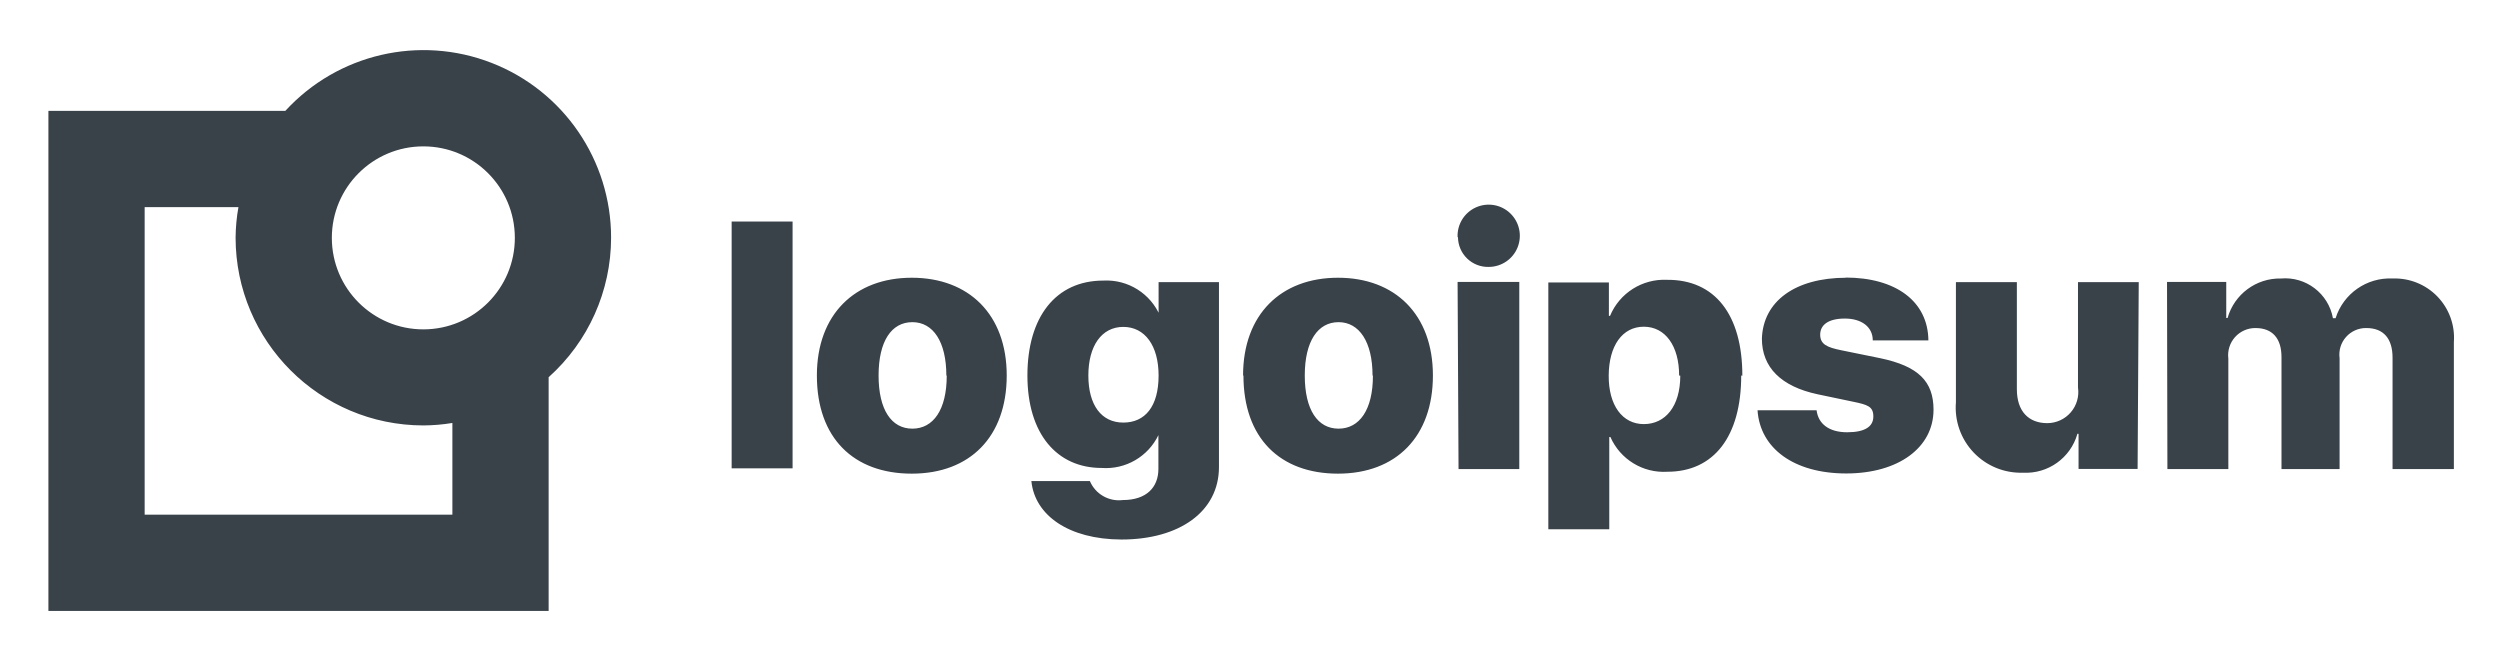
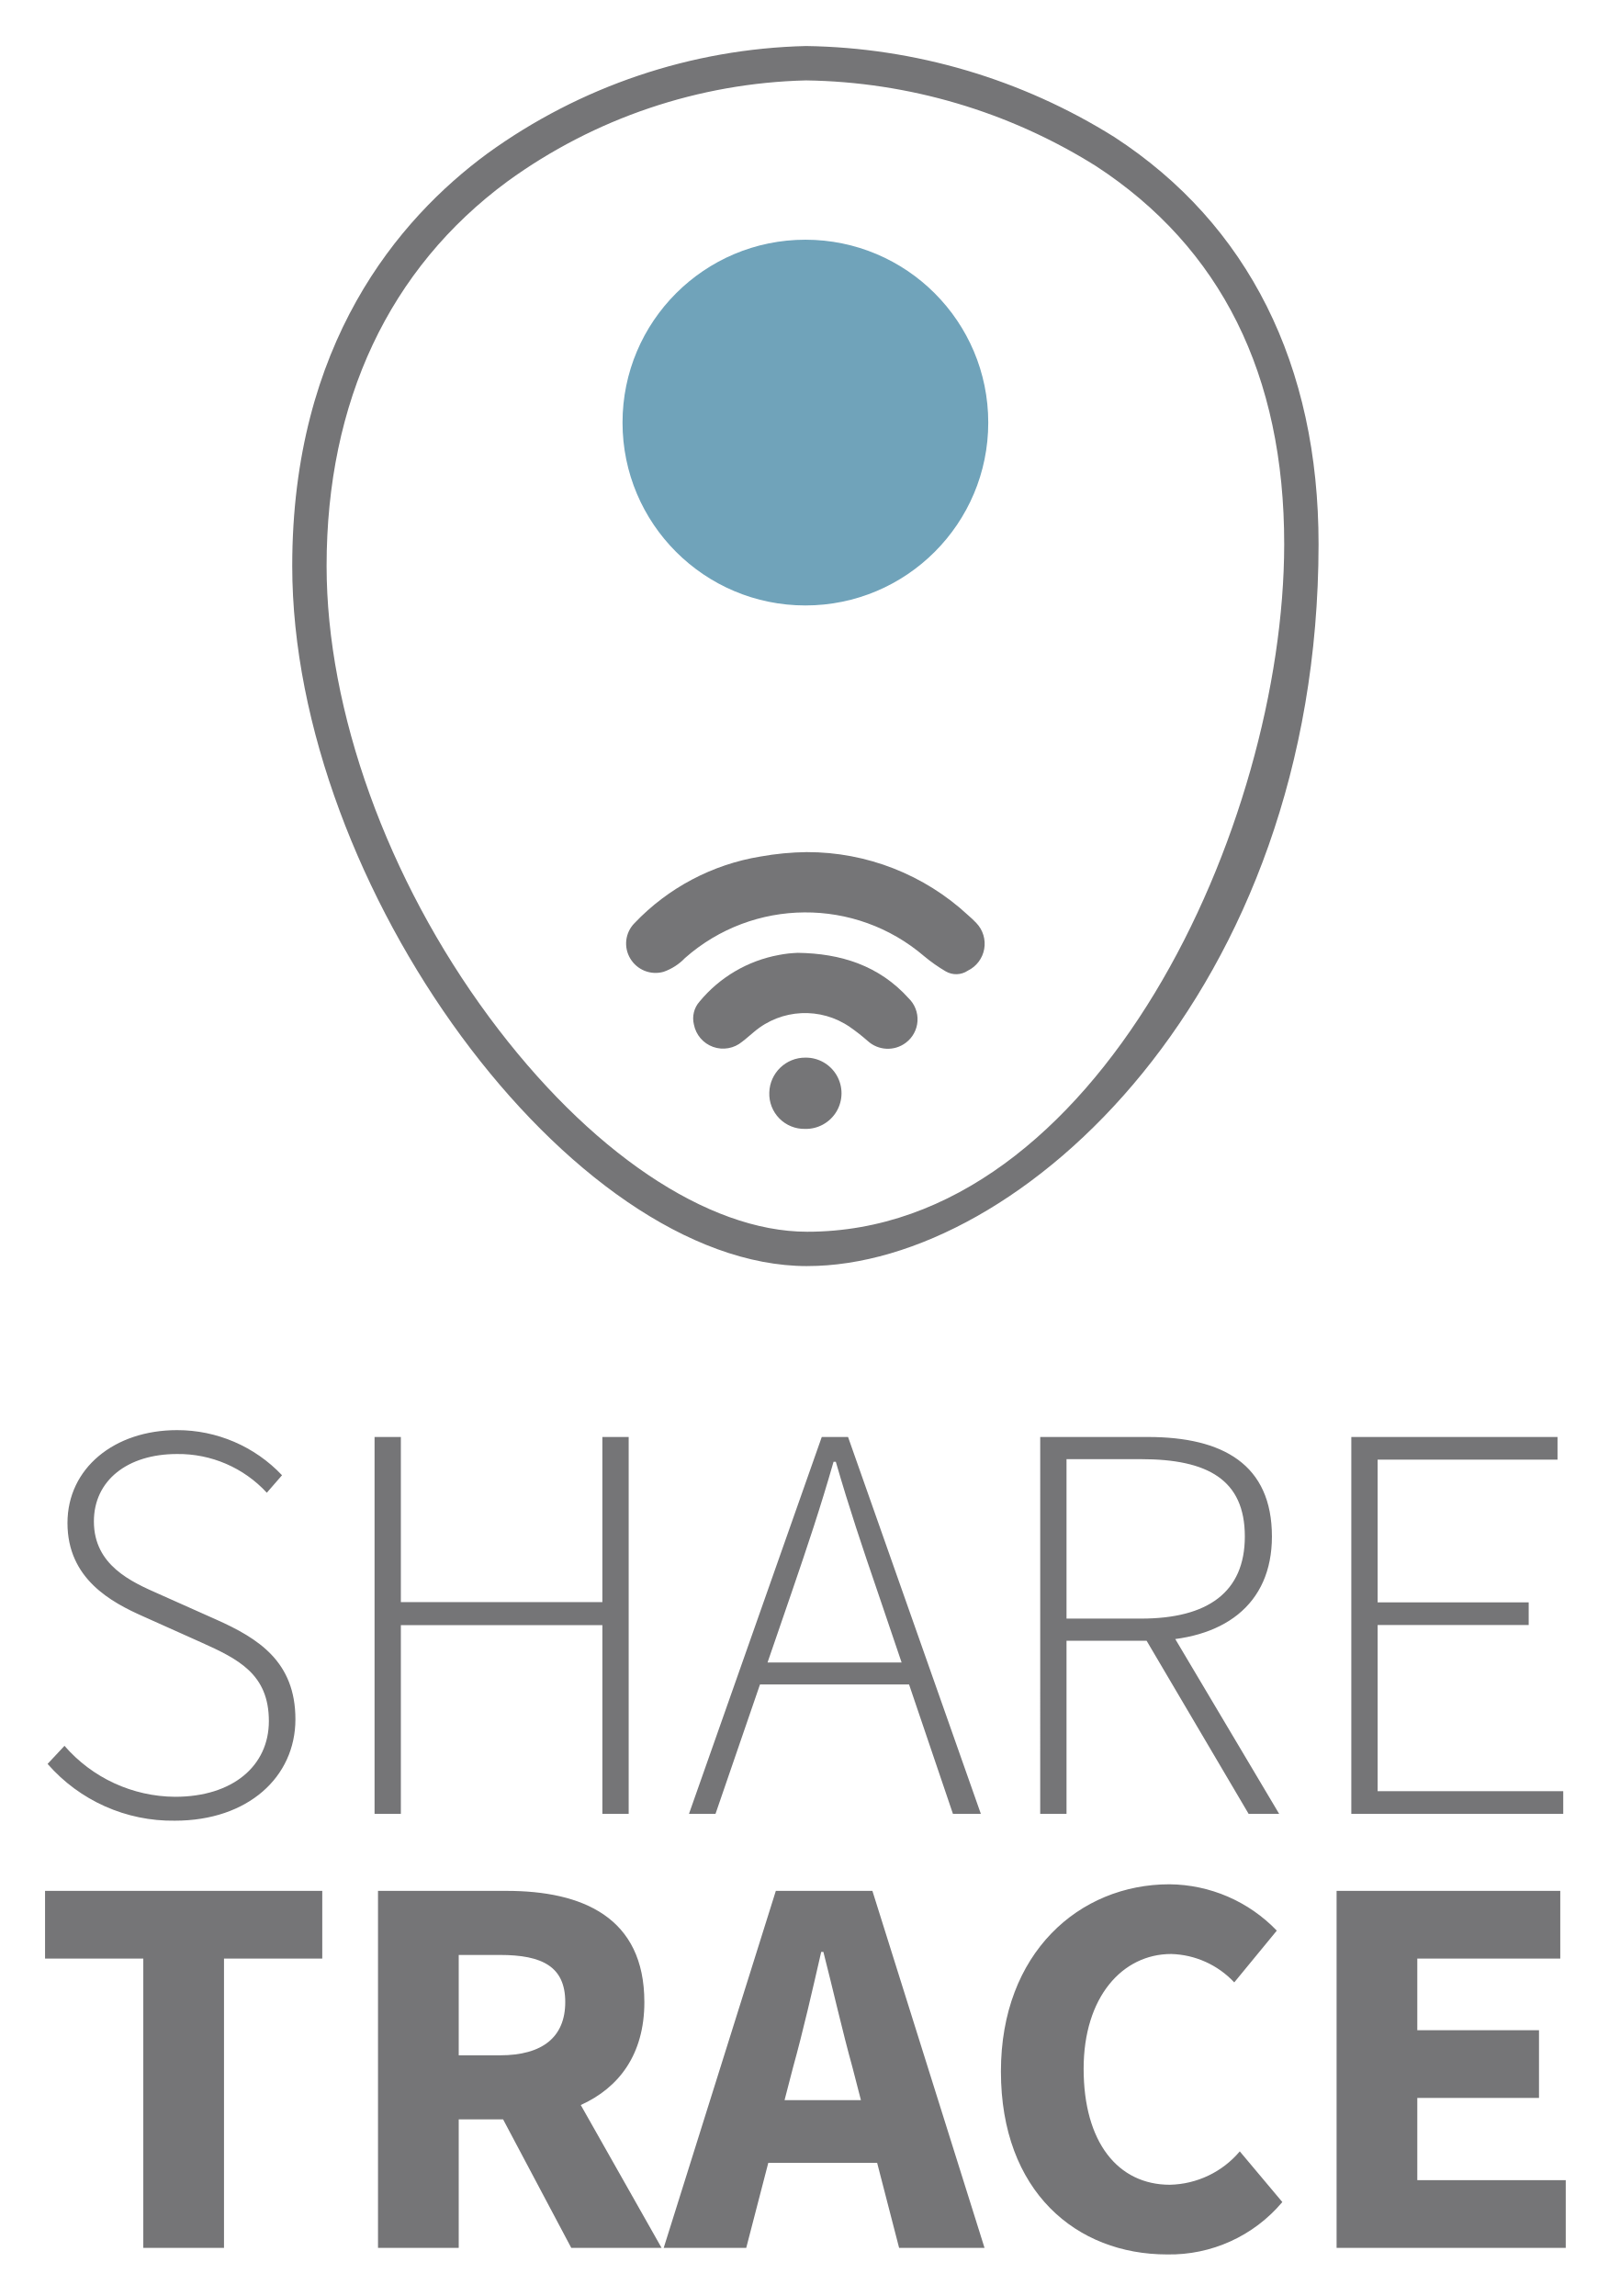
- <svg xmlns="http://www.w3.org/2000/svg" role="img" viewBox="22.97 32.59 131.69 34.69">
-   <path fill="#394149" d="M61.51 44.26h3.21v13h-3.21zM66 52.37c0-3.22 2-5.15 5-5.15s5 1.93 5 5.15-1.93 5.17-5 5.17-5-1.88-5-5.17zm6.82 0c0-1.77-.69-2.81-1.79-2.81s-1.78 1-1.78 2.81.68 2.8 1.78 2.8 1.81-.99 1.81-2.79zm4.46 5.56h3.1a1.66 1.66 0 0 0 1.74 1c1.23 0 1.87-.66 1.87-1.64v-1.8H84a3.07 3.07 0 0 1-3 1.75c-2.35 0-3.91-1.79-3.91-4.87s1.49-5 4-5a3.07 3.07 0 0 1 3 1.89H84v-1.81h3.18v9.74c0 2.35-2.08 3.82-5.14 3.82-2.78-.01-4.56-1.28-4.74-3.07zM84 52.37c0-1.57-.72-2.56-1.86-2.56s-1.84 1-1.84 2.56.69 2.48 1.84 2.48S84 54 84 52.37zm4.45 0c0-3.22 2-5.15 5-5.15s5 1.93 5 5.15-1.94 5.17-5 5.17-4.98-1.88-4.98-5.17zm6.82 0c0-1.77-.7-2.81-1.79-2.81s-1.78 1-1.78 2.81.68 2.8 1.78 2.8 1.81-.99 1.81-2.79zm4.48-7.29a1.64 1.64 0 1 1 1.64 1.57 1.58 1.58 0 0 1-1.62-1.56zm0 2.36H103v9.86h-3.2zm14.94 4.93c0 3.21-1.44 5.07-3.89 5.07a3.07 3.07 0 0 1-3-1.83h-.06v4.86h-3.21v-13h3.19v1.76h.06a3.09 3.09 0 0 1 3-1.9c2.52-.02 3.97 1.83 3.97 5.05zm-3.27 0c0-1.56-.73-2.57-1.86-2.57s-1.84 1-1.85 2.57.72 2.56 1.85 2.56 1.92-.93 1.92-2.55zm8.75-5.16c2.69 0 4.36 1.27 4.38 3.31h-2.93c0-.71-.59-1.15-1.47-1.15s-1.3.34-1.3.85.37.67 1.11.82l2.06.42c2 .42 2.8 1.22 2.8 2.71 0 2-1.85 3.36-4.6 3.36s-4.54-1.32-4.67-3.33h3.11c.09.73.67 1.16 1.61 1.16s1.38-.3 1.38-.83-.3-.62-1.07-.78l-1.86-.39c-1.93-.41-2.94-1.42-2.94-2.93.06-1.96 1.74-3.21 4.45-3.21zm15.4 10.08h-3.11v-1.85h-.06a2.82 2.82 0 0 1-2.87 2.05 3.43 3.43 0 0 1-3.53-3.71v-6.33h3.21v5.64c0 1.16.61 1.79 1.61 1.79a1.64 1.64 0 0 0 1.61-1.88v-5.55h3.2zm1.55-9.85h3.12v1.9h.07a2.86 2.86 0 0 1 2.81-2.08 2.56 2.56 0 0 1 2.74 2.09h.14a3 3 0 0 1 3-2.09 3.12 3.12 0 0 1 3.23 3.35v6.69H149v-5.87c0-1-.47-1.56-1.38-1.56a1.4 1.4 0 0 0-1.41 1.59v5.84h-3.06v-5.9c0-1-.49-1.53-1.37-1.53a1.43 1.43 0 0 0-1.43 1.61v5.82h-3.21zm-81.96-2.33A9.88 9.88 0 0 0 38 38.43H25.52v26.34h26.35V52.46a9.87 9.87 0 0 0 3.29-7.35zm-5.07 0a4.82 4.82 0 1 1-4.82-4.81 4.82 4.82 0 0 1 4.82 4.81zM46.8 59.7H30.59V43.5h4.94a9.55 9.55 0 0 0-.15 1.61A9.9 9.9 0 0 0 45.27 55a9.67 9.67 0 0 0 1.53-.13z" />
+ <svg xmlns="http://www.w3.org/2000/svg" role="img" viewBox="2.15 1.65 140.46 200.46">
+   <defs>
+     <style>.cls-1{fill:#757577}</style>
+   </defs>
+   <path d="M6.303 155.654l1.478-1.578a12.887 12.887 0 0 0 9.656 4.449c5.023 0 8.188-2.691 8.188-6.61 0-4.109-2.681-5.418-5.921-6.876l-4.988-2.236c-2.866-1.263-6.675-3.31-6.675-8.183 0-4.778 4.094-8.108 9.566-8.108a12.585 12.585 0 0 1 9.167 3.939l-1.328 1.527a10.489 10.489 0 0 0-7.838-3.38c-4.344 0-7.26 2.321-7.26 5.882 0 3.839 3.285 5.287 5.692 6.346l4.978 2.222c3.685 1.643 6.925 3.675 6.925 8.707 0 5.043-4.144 8.856-10.524 8.856a14.461 14.461 0 0 1-11.114-4.957zM34.853 127.111h2.296v14.419h17.594v-14.419H57.04v32.901h-2.296v-16.476H37.149v16.476H34.853zm39.045 0h2.296l11.594 32.901H85.351l-6.57-19.372c-1.338-3.904-2.497-7.354-3.655-11.363h-.199c-1.148 4.015-2.307 7.459-3.645 11.363l-6.66 19.372h-2.316zm-6.301 19.686H82.35v1.922H67.597zm25.375-19.686h9.406c6.541 0 10.824 2.396 10.824 8.687 0 5.996-4.283 9.106-10.824 9.106H95.268v15.108h-2.297zm8.808 15.856c5.821 0 9.057-2.307 9.057-7.17 0-4.952-3.235-6.75-9.057-6.75H95.268V142.967zm.085 1.263l2.196-.658 9.771 16.44h-2.666zm18.269-17.119h18.004v1.977h-15.707V141.549h13.19v1.977h-13.19v14.51h16.206v1.977h-18.503zM6.083 172.649h8.578v25.257h7.047v-25.257h8.579v-5.911H6.083v5.911zm52.326 3.796c0-7.41-5.419-9.706-12.03-9.706H35.154v31.168h7.047v-11.217h3.875l5.951 11.217h7.885l-7.055-12.471c3.329-1.504 5.553-4.409 5.553-8.991zm-16.208-4.111h3.604c3.707 0 5.697 1.029 5.697 4.111 0 3.065-1.991 4.651-5.697 4.651h-3.604zm27.687-5.595l-9.789 31.168h7.205l1.926-7.425h9.503l1.918 7.425h7.458l-9.789-31.168zm.762 18.268l.748-2.885c.866-3.116 1.699-6.762 2.452-10.053h.191c.833 3.251 1.665 6.937 2.531 10.053l.745 2.885zm33.649 7.391c-4.556 0-7.537-3.724-7.537-10.131 0-6.249 3.375-10.017 7.649-10.017a7.832 7.832 0 0 1 5.502 2.48l3.714-4.52a13.148 13.148 0 0 0-9.373-4.046c-7.876 0-14.713 5.998-14.713 16.339 0 10.498 6.6 15.978 14.505 15.978a12.833 12.833 0 0 0 10.065-4.574l-3.715-4.424a8.215 8.215 0 0 1-6.098 2.914zm21.596-.4v-7.18h10.626v-5.911h-10.626v-6.257h12.483v-5.911h-19.53v31.168h20.008v-5.909h-12.961zm-53.267-79.807c-20.59 0-44.962-33.134-44.963-61.126C27.664 31.671 36.924 20.781 44.693 15.06a49.437 49.437 0 0 1 27.834-9.392 52.166 52.166 0 0 1 26.937 7.959c11.665 7.6 17.823 19.895 17.81 35.556-.034 39.036-26.026 63.006-44.646 63.006zm-.1-103.521a46.28 46.28 0 0 0-26.056 8.807c-10.341 7.615-15.807 19.23-15.807 33.588 0 12.644 5.301 27.362 14.181 39.37 8.684 11.744 19.069 18.756 27.782 18.756 25.39 0 41.625-35.541 41.646-60.009.013-14.805-5.521-25.921-16.447-33.04a48.995 48.995 0 0 0-25.299-7.472z" class="cls-1" />
+   <circle cx="72.469" cy="38.545" r="15.966" fill="#70a3ba" />
+   <g id="E4dNlI">
+     <path d="M72.602 76.046a20.67 20.67 0 0 1 14.088 5.523 8.817 8.817 0 0 1 .706.671 2.612 2.612 0 0 1-.744 4.156 1.817 1.817 0 0 1-1.931.063 13.863 13.863 0 0 1-1.874-1.317 15.914 15.914 0 0 0-20.885.147 4.751 4.751 0 0 1-1.881 1.21 2.57 2.57 0 0 1-2.899-1.157 2.534 2.534 0 0 1 .366-3.094 19.552 19.552 0 0 1 11.004-5.817 24.554 24.554 0 0 1 4.05-.386z" class="cls-1" />
+     <path d="M71.806 84.84c3.746.054 7.093 1.1 9.677 3.967a2.556 2.556 0 0 1-.246 3.884 2.607 2.607 0 0 1-3.336-.164 17.246 17.246 0 0 0-1.534-1.201 6.877 6.877 0 0 0-8.366.403c-.355.284-.685.601-1.051.87a2.595 2.595 0 0 1-4.215-1.501 2.214 2.214 0 0 1 .496-2.006 11.734 11.734 0 0 1 6.913-4.063c.28-.054.563-.099.846-.131.271-.031.544-.04.816-.058zm.672 9.15a3.112 3.112 0 1 1-.038 6.223 3.061 3.061 0 0 1-3.122-3.179 3.135 3.135 0 0 1 3.16-3.044z" class="cls-1" />
+   </g>
</svg>
